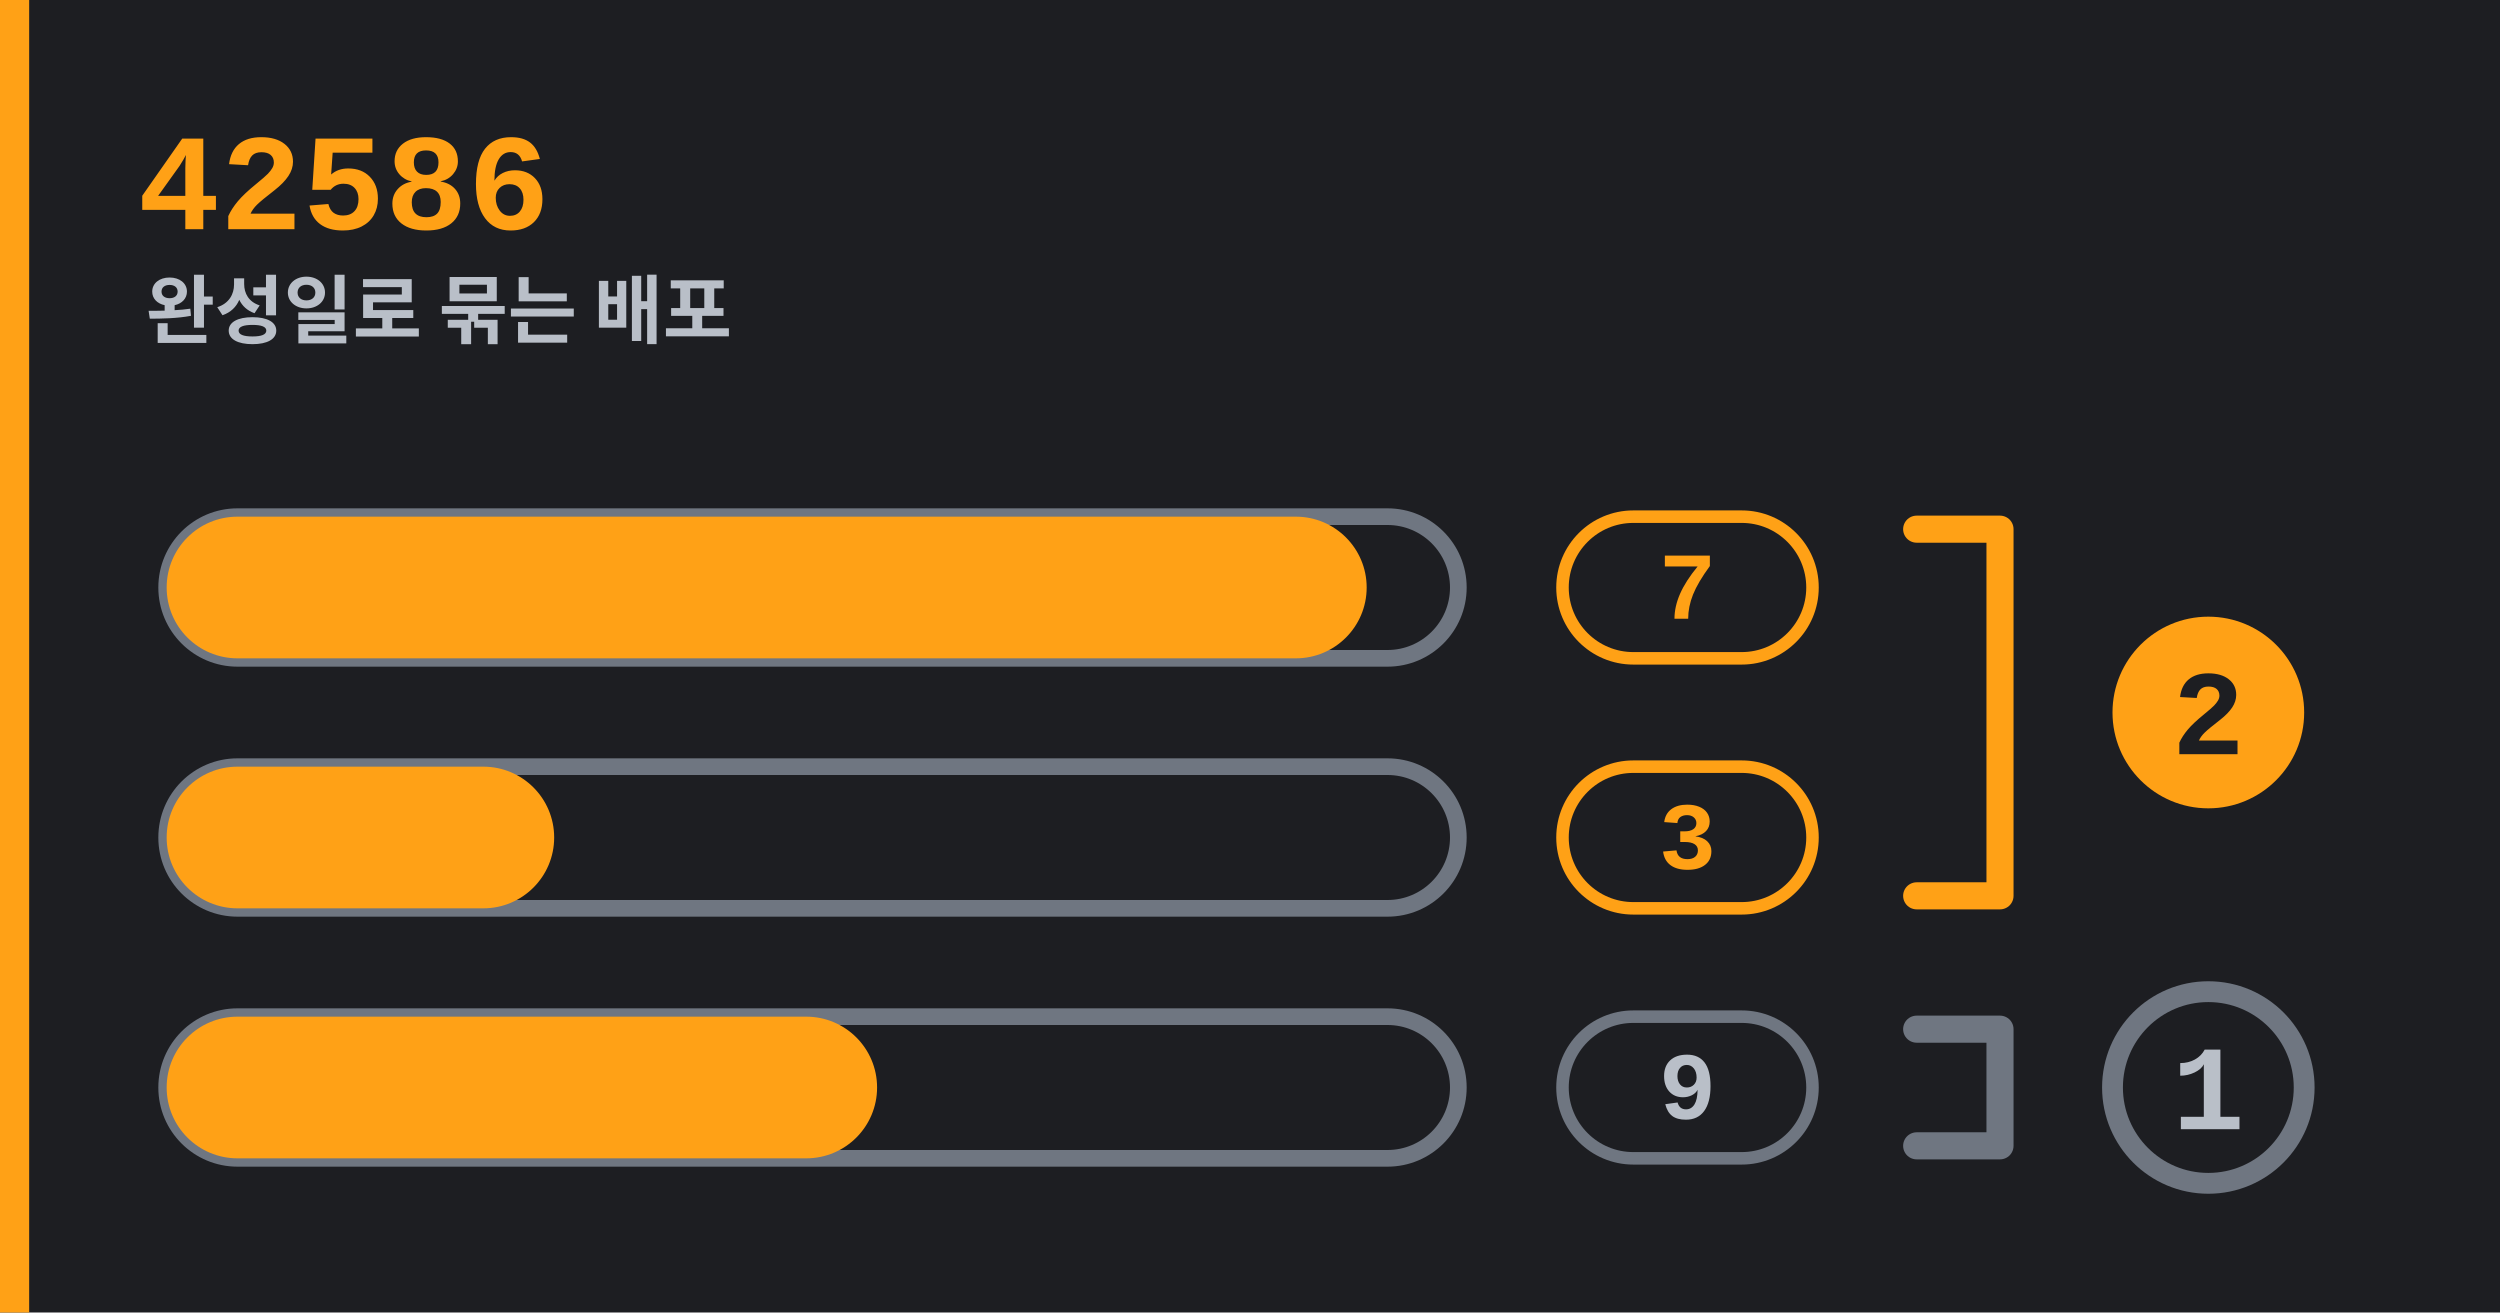
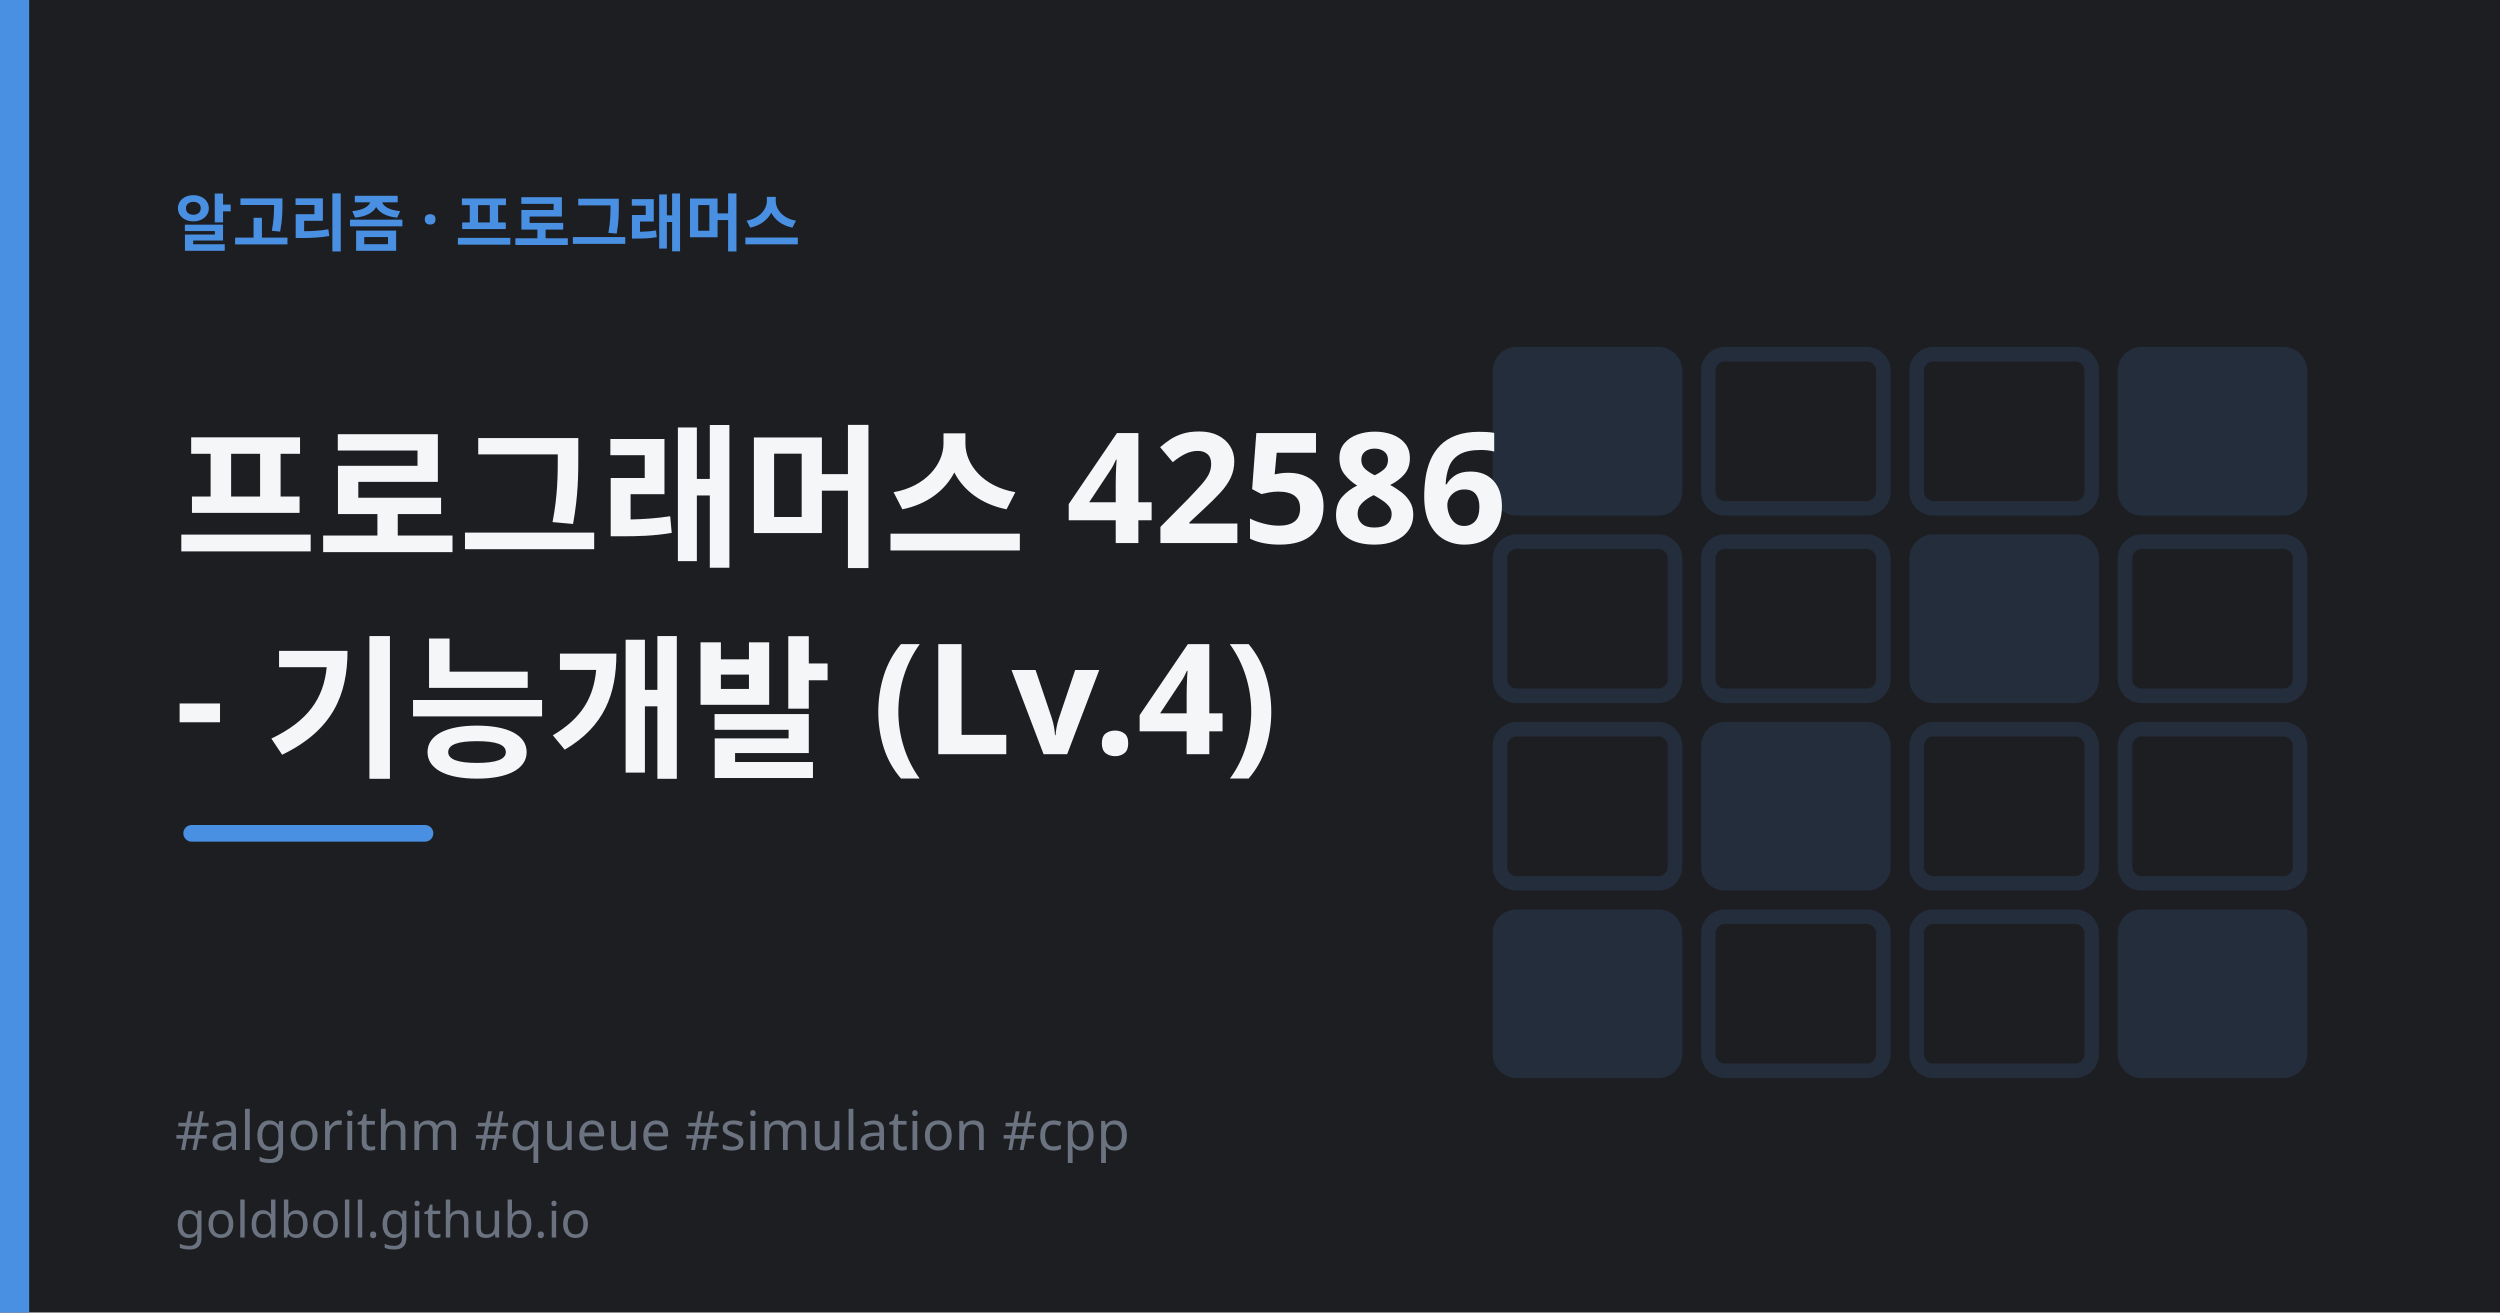
- <svg xmlns="http://www.w3.org/2000/svg" width="1200" height="630" viewBox="0 0 1200 630" role="img" aria-label="프로그래머스 42586 기능개발 - 완성일로 묶는 배포">
+ <svg xmlns="http://www.w3.org/2000/svg" width="1200" height="630" viewBox="0 0 1200 630" role="img" aria-label="프로그래머스 42586 - 기능개발 (Lv.4)">
  <rect width="1200" height="630" fill="#1d1e22" />
-   <rect width="14" height="630" fill="#FFA116" />
-   <text x="66" y="110" font-family="'Consolas','Courier New',monospace" font-size="66" font-weight="700" fill="#FFA116">42586</text>
-   <text x="70" y="162" font-family="'Segoe UI','Malgun Gothic',sans-serif" font-size="36" font-weight="600" fill="#b9bfc8">완성일로 묶는 배포</text>
-   <g fill="none" stroke="#6f7681" stroke-width="8">
-     <rect x="80" y="248" width="620" height="68" rx="34" />
-     <rect x="80" y="368" width="620" height="68" rx="34" />
-     <rect x="80" y="488" width="620" height="68" rx="34" />
+   <rect width="14" height="630" fill="#4A90E2" />
+   <g opacity="0.13" stroke="#4A90E2" fill="none" stroke-width="7" stroke-linecap="round" stroke-linejoin="round">
+     <rect x="720" y="170" width="84" height="74" rx="8" fill="#4A90E2" />
+     <rect x="820" y="170" width="84" height="74" rx="8" fill="none" />
+     <rect x="920" y="170" width="84" height="74" rx="8" fill="none" />
+     <rect x="1020" y="170" width="84" height="74" rx="8" fill="#4A90E2" />
+     <rect x="720" y="260" width="84" height="74" rx="8" fill="none" />
+     <rect x="820" y="260" width="84" height="74" rx="8" fill="none" />
+     <rect x="920" y="260" width="84" height="74" rx="8" fill="#4A90E2" />
+     <rect x="1020" y="260" width="84" height="74" rx="8" fill="none" />
+     <rect x="720" y="350" width="84" height="74" rx="8" fill="none" />
+     <rect x="820" y="350" width="84" height="74" rx="8" fill="#4A90E2" />
+     <rect x="920" y="350" width="84" height="74" rx="8" fill="none" />
+     <rect x="1020" y="350" width="84" height="74" rx="8" fill="none" />
+     <rect x="720" y="440" width="84" height="74" rx="8" fill="#4A90E2" />
+     <rect x="820" y="440" width="84" height="74" rx="8" fill="none" />
+     <rect x="920" y="440" width="84" height="74" rx="8" fill="none" />
+     <rect x="1020" y="440" width="84" height="74" rx="8" fill="#4A90E2" />
  </g>
-   <g fill="#FFA116">
-     <rect x="80" y="248" width="576" height="68" rx="34" />
-     <rect x="80" y="368" width="186" height="68" rx="34" />
-     <rect x="80" y="488" width="341" height="68" rx="34" />
-   </g>
-   <g font-family="'Consolas','Courier New',monospace" font-size="46" font-weight="700" text-anchor="middle">
-     <rect x="750" y="248" width="120" height="68" rx="34" fill="#1d1e22" stroke="#FFA116" stroke-width="6" />
-     <text x="810" y="297" fill="#FFA116">7</text>
-     <rect x="750" y="368" width="120" height="68" rx="34" fill="#1d1e22" stroke="#FFA116" stroke-width="6" />
-     <text x="810" y="417" fill="#FFA116">3</text>
-     <rect x="750" y="488" width="120" height="68" rx="34" fill="#1d1e22" stroke="#6f7681" stroke-width="6" />
-     <text x="810" y="537" fill="#b9bfc8">9</text>
-   </g>
-   <g fill="none" stroke-linecap="round" stroke-linejoin="round">
-     <path d="M 920 254 h 40 v 176 h -40" stroke="#FFA116" stroke-width="13" />
-     <path d="M 920 494 h 40 v 56 h -40" stroke="#6f7681" stroke-width="13" />
-   </g>
-   <g font-family="'Consolas','Courier New',monospace" font-size="58" font-weight="700" text-anchor="middle">
-     <circle cx="1060" cy="342" r="46" fill="#FFA116" />
-     <text x="1060" y="362" fill="#1d1e22">2</text>
-     <circle cx="1060" cy="522" r="46" fill="none" stroke="#6f7681" stroke-width="10" />
-     <text x="1060" y="542" fill="#b9bfc8">1</text>
-   </g>
+   <text x="84" y="118" font-family="'Segoe UI','Malgun Gothic',sans-serif" font-size="30" font-weight="600" fill="#4A90E2">알고리즘 · 프로그래머스</text>
+   <text x="84" y="266" font-family="'Segoe UI','Malgun Gothic',sans-serif" font-size="74" font-weight="700" fill="#f5f6f8">프로그래머스 42586</text>
+   <text x="84" y="362" font-family="'Segoe UI','Malgun Gothic',sans-serif" font-size="74" font-weight="700" fill="#f5f6f8">- 기능개발 (Lv.4)</text>
+   <rect x="88" y="396" width="120" height="8" rx="4" fill="#4A90E2" />
+   <text x="84" y="552" font-family="'Segoe UI','Malgun Gothic',sans-serif" font-size="26" fill="#6b7280">#algorithm   #queue   #simulation   #cpp</text>
+   <text x="84" y="594" font-family="'Segoe UI','Malgun Gothic',sans-serif" font-size="24" fill="#6b7280">goldboll.github.io</text>
</svg>
